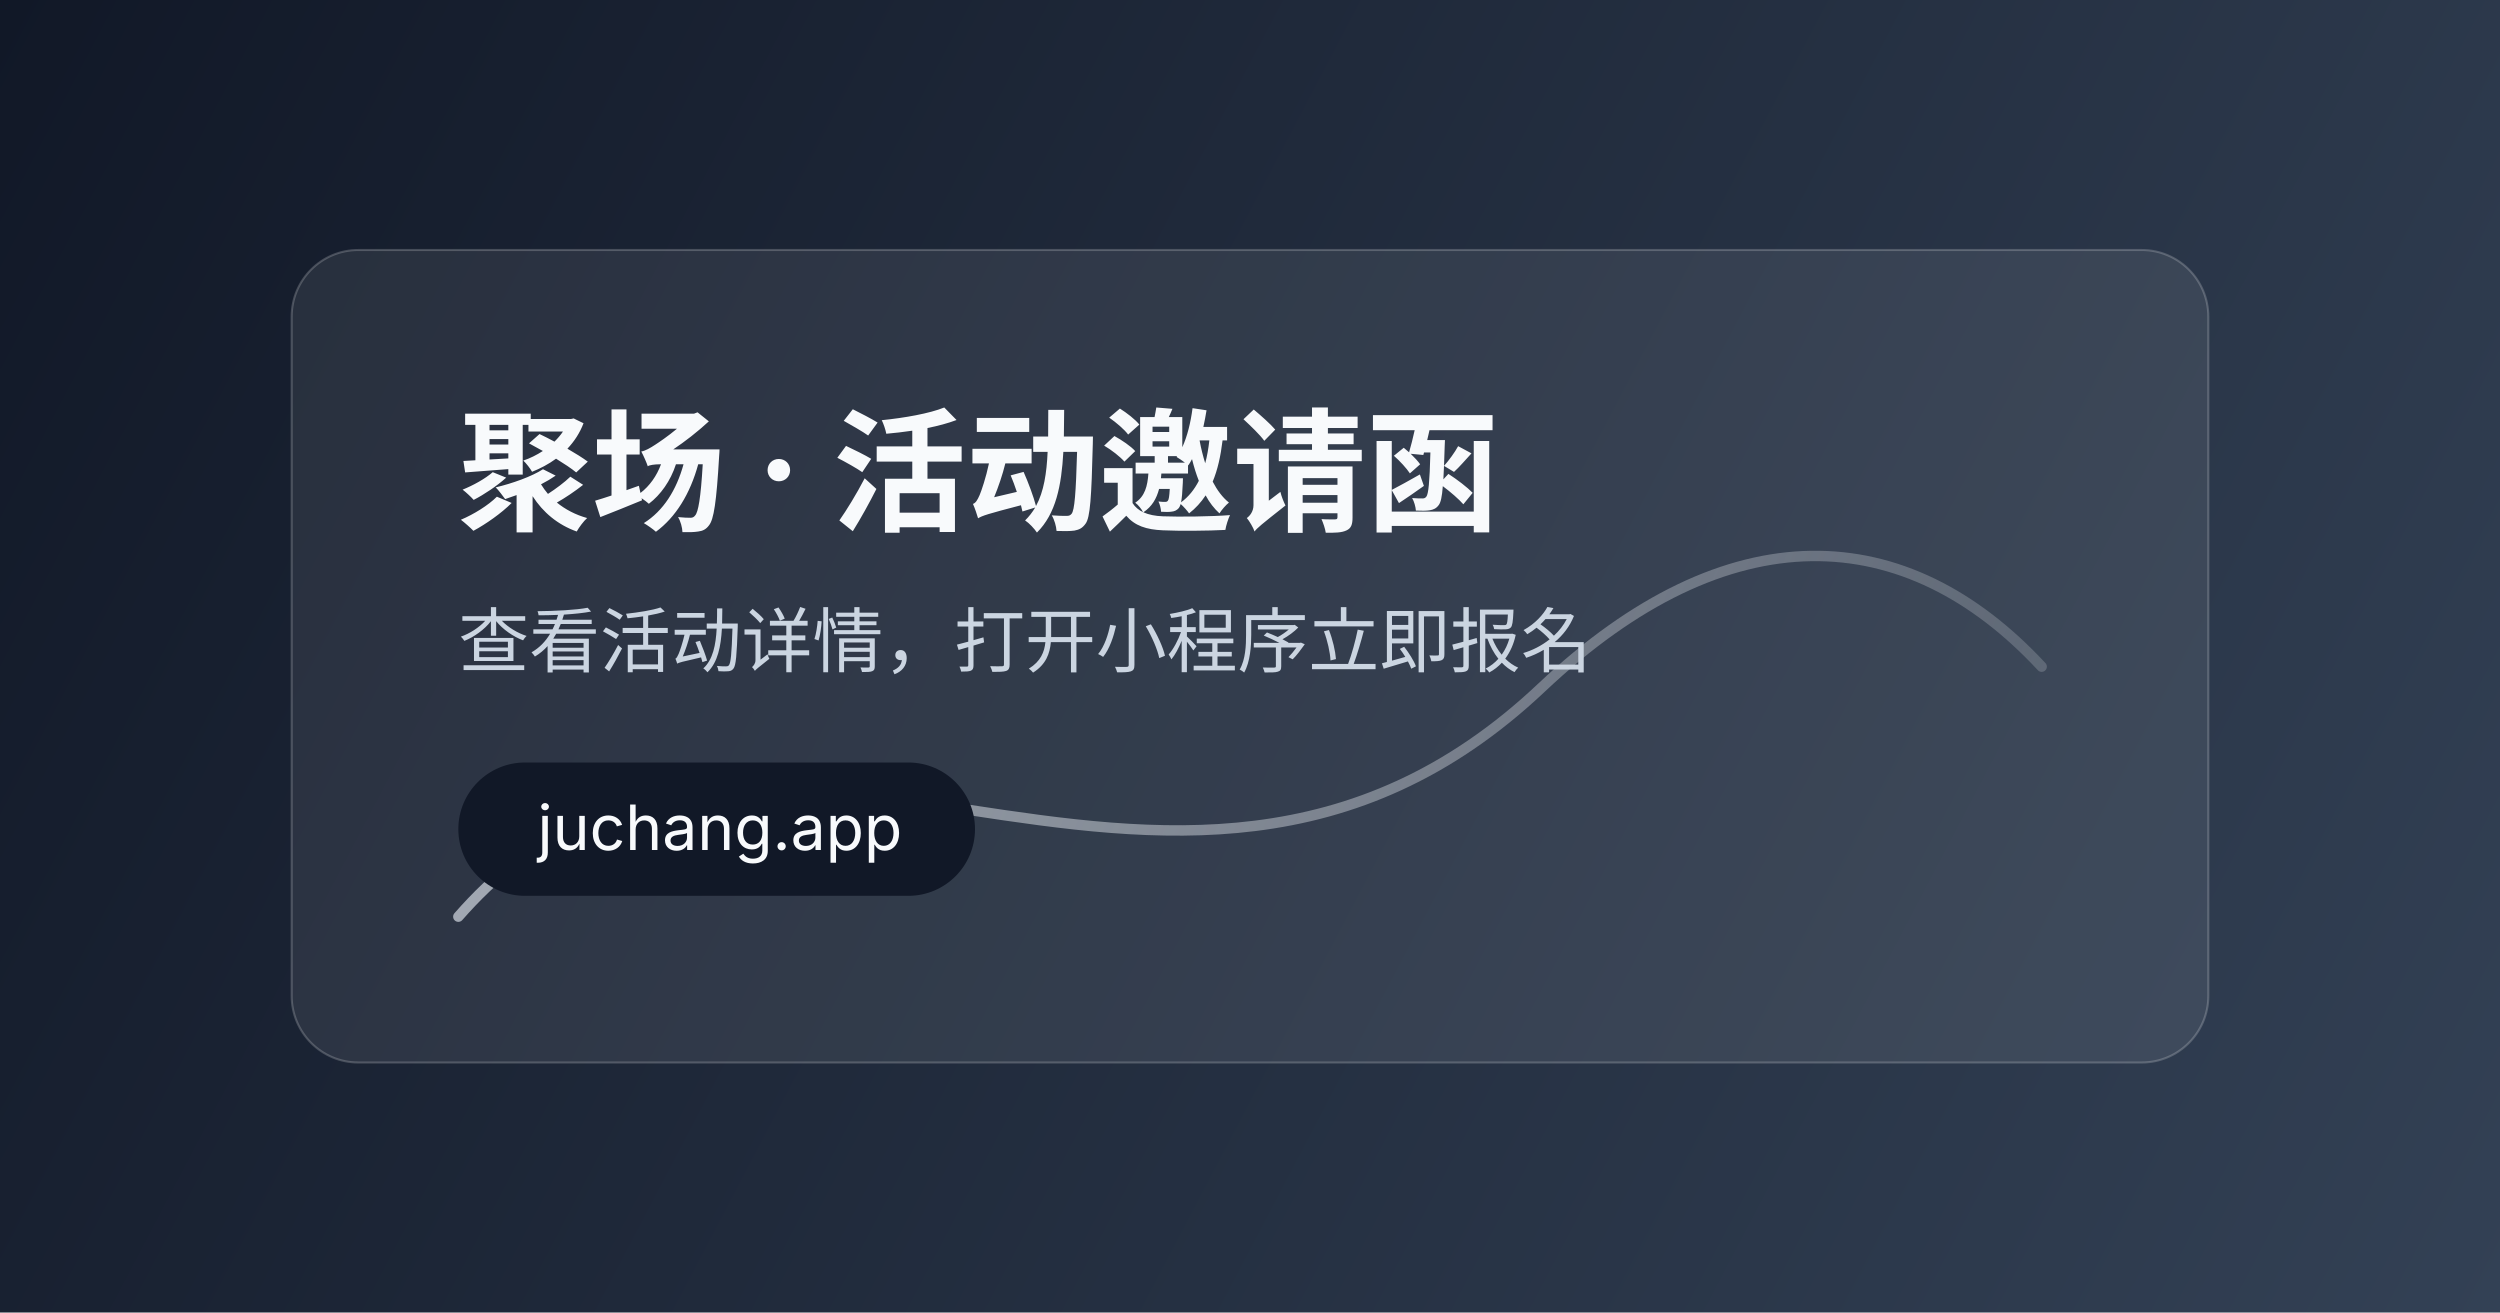
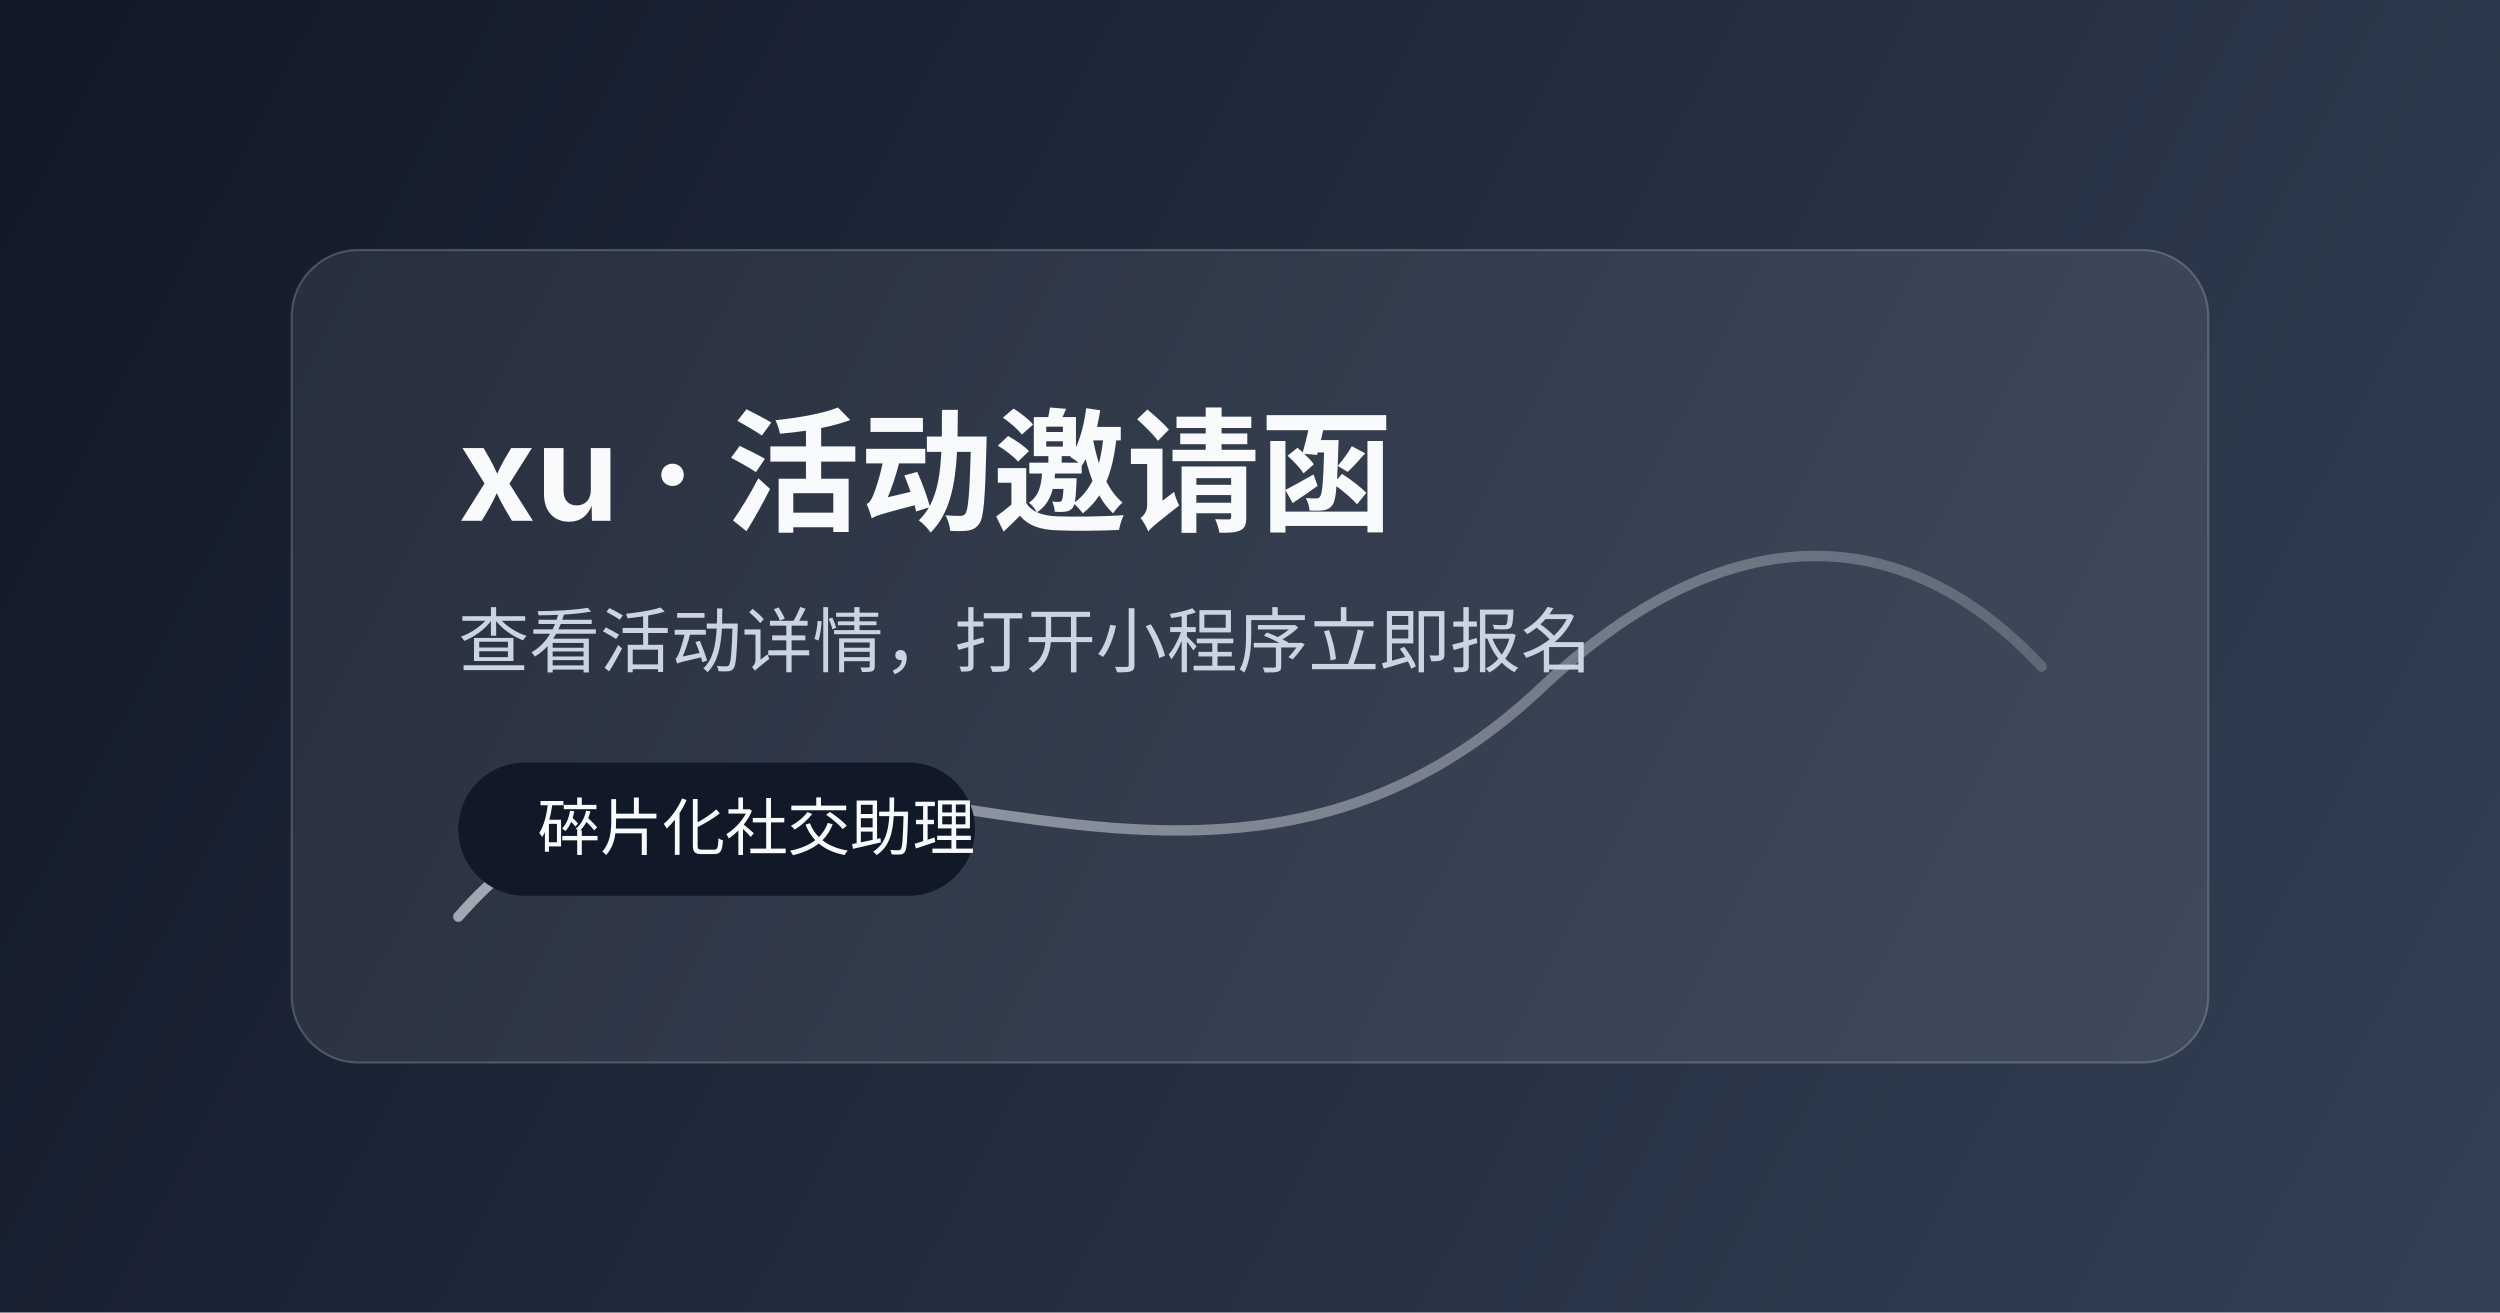
<svg xmlns="http://www.w3.org/2000/svg" width="1200" height="630" viewBox="0 0 1200 630" fill="none">
  <defs>
    <linearGradient id="bg" x1="0" y1="0" x2="1200" y2="630" gradientUnits="userSpaceOnUse">
      <stop stop-color="#111827" />
      <stop offset="1" stop-color="#334155" />
    </linearGradient>
    <linearGradient id="line" x1="220" y1="180" x2="980" y2="470" gradientUnits="userSpaceOnUse">
      <stop stop-color="#E2E8F0" stop-opacity="0.7" />
      <stop offset="1" stop-color="#F8FAFC" stop-opacity="0.15" />
    </linearGradient>
  </defs>
  <rect width="1200" height="630" fill="url(#bg)" />
  <rect x="140" y="120" width="920" height="390" rx="32" fill="white" fill-opacity="0.08" stroke="white" stroke-opacity="0.2" />
  <path d="M220 440C360 280 560 500 740 330C830 245 915 250 980 320" stroke="url(#line)" stroke-width="5" stroke-linecap="round" />
-   <text x="220" y="250" fill="#F8FAFC" font-size="64" font-family="-apple-system, BlinkMacSystemFont, 'PingFang SC', 'Microsoft YaHei', sans-serif" font-weight="700">聚场 · 活动邀请函</text>
+   <text x="220" y="250" fill="#F8FAFC" font-size="64" font-family="-apple-system, BlinkMacSystemFont, 'PingFang SC', 'Microsoft YaHei', sans-serif" font-weight="700">xu · 活动邀请函</text>
  <text x="220" y="320" fill="#CBD5E1" font-size="34" font-family="-apple-system, BlinkMacSystemFont, 'PingFang SC', 'Microsoft YaHei', sans-serif">查看活动详情，打开小程序立即报名</text>
  <rect x="220" y="366" width="248" height="64" rx="32" fill="#111827" />
-   <text x="258" y="408" fill="#F8FAFC" font-size="30" font-family="-apple-system, BlinkMacSystemFont, 'PingFang SC', 'Microsoft YaHei', sans-serif">juchang.app</text>
+   <text x="258" y="408" fill="#F8FAFC" font-size="30" font-family="-apple-system, BlinkMacSystemFont, 'PingFang SC', 'Microsoft YaHei', sans-serif">碎片化社交助理</text>
</svg>
